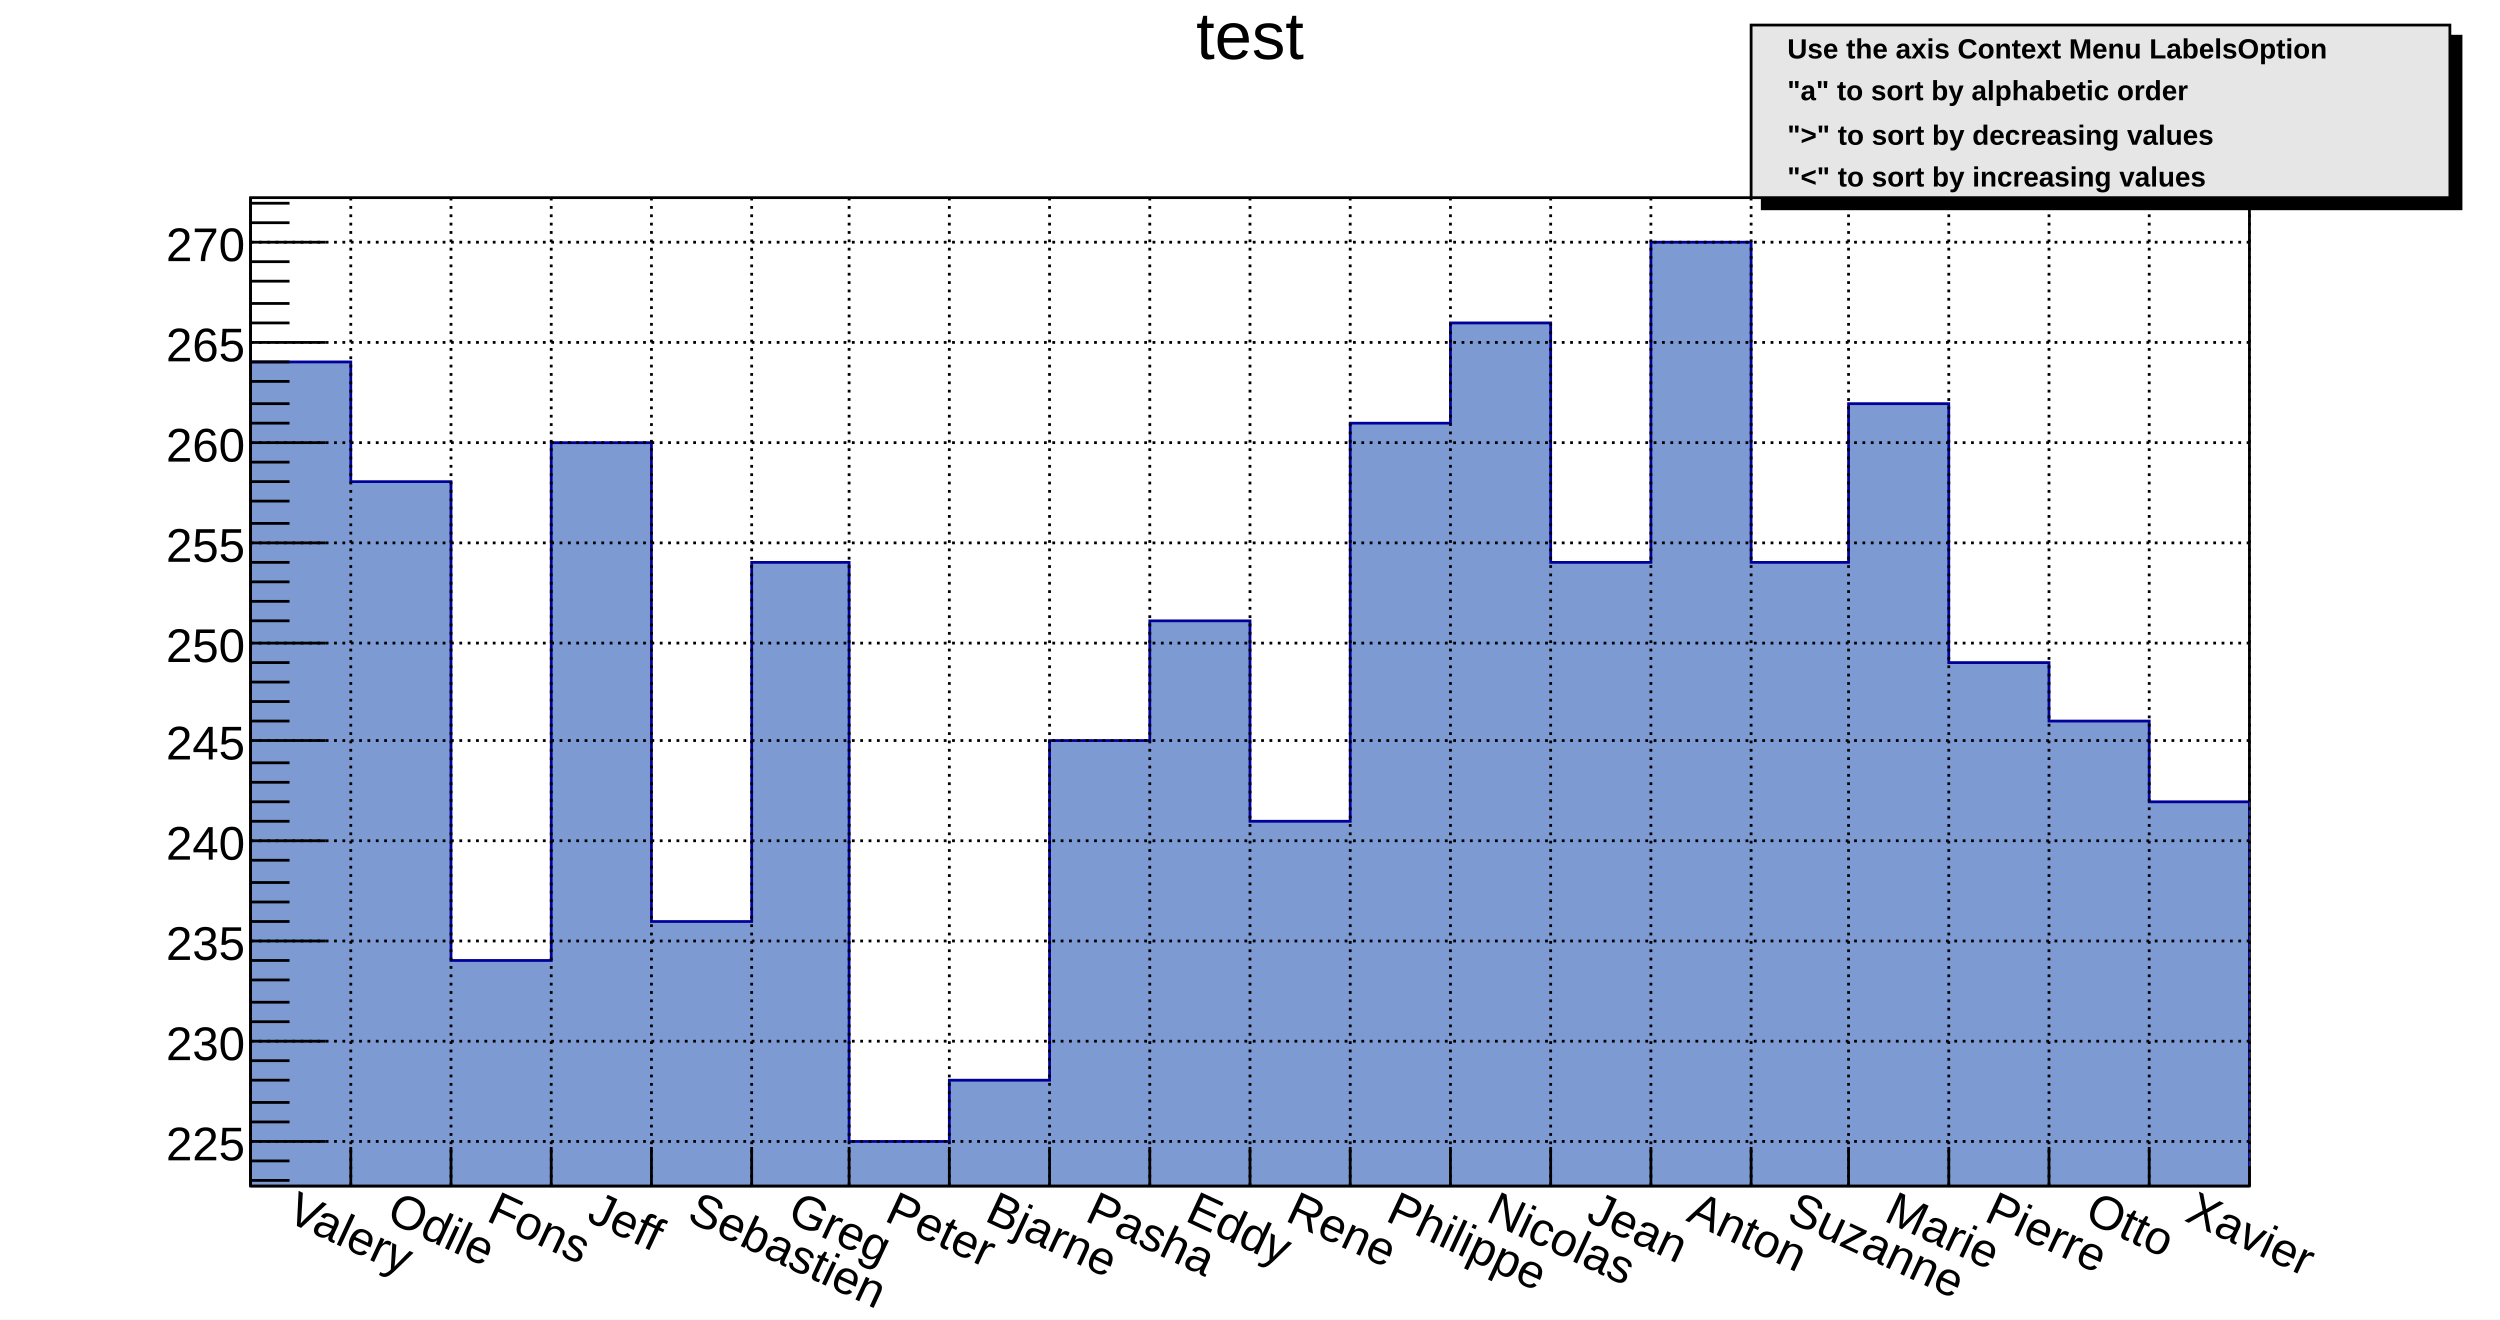
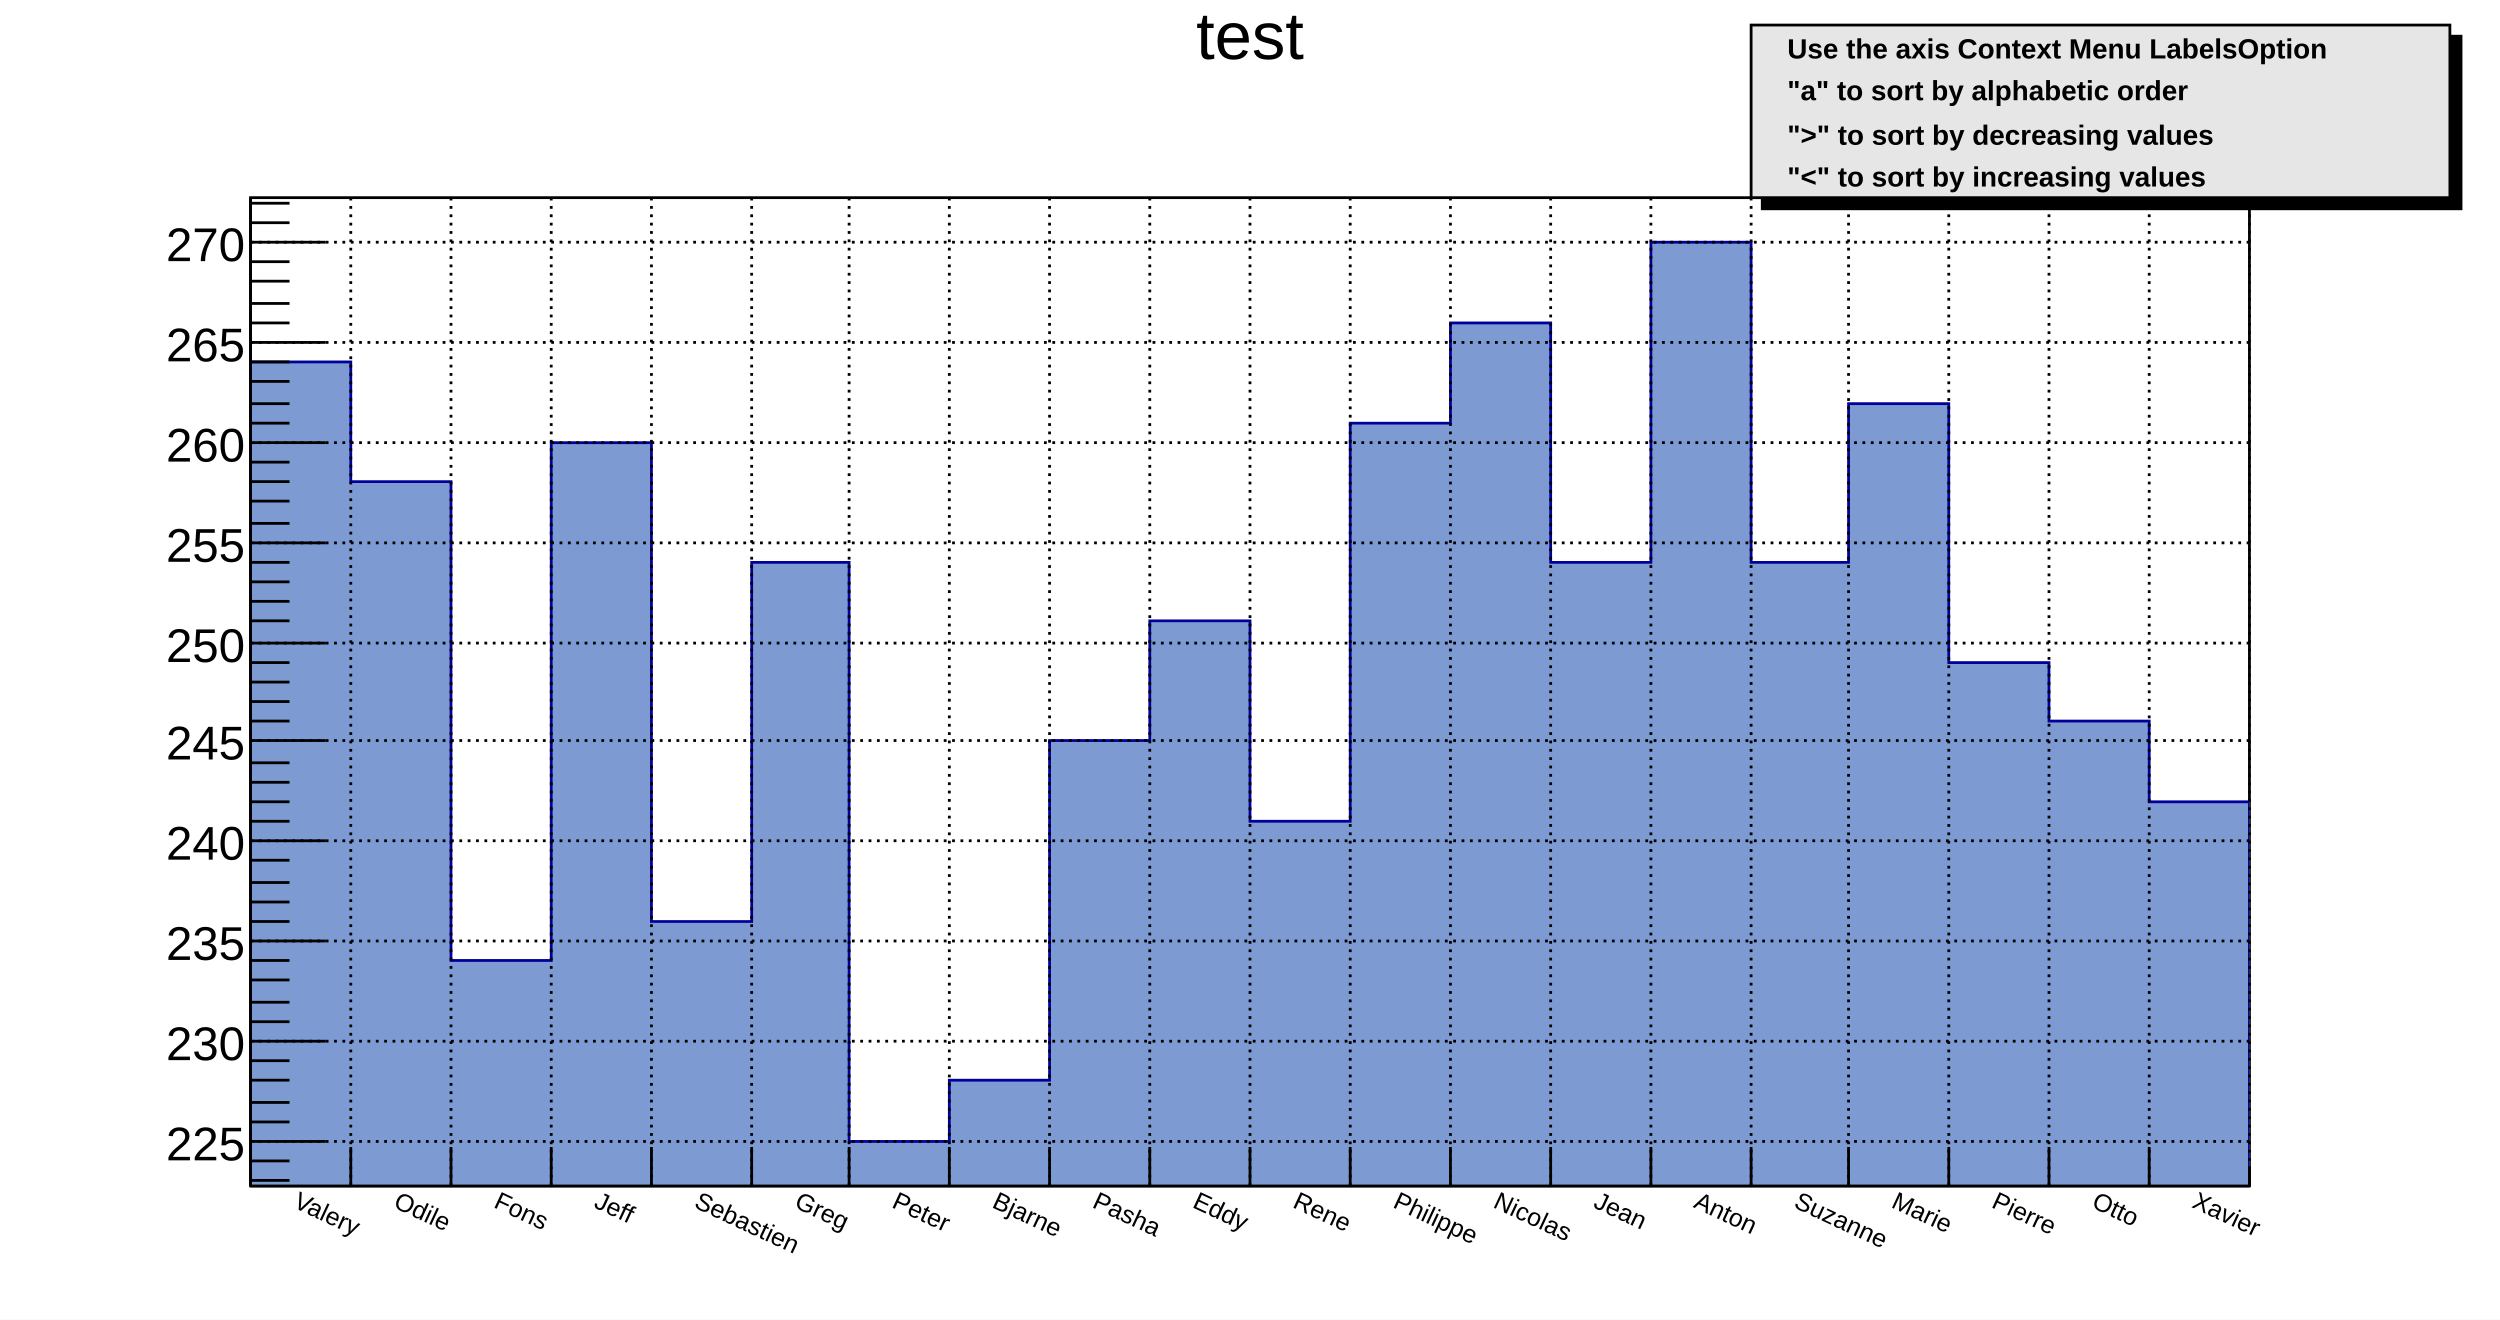
<svg xmlns="http://www.w3.org/2000/svg" viewBox="0 0 898 474" preserveAspectRatio="none" width="898" height="474">
  <path d="M0,0H898V474H0Z" style="fill: white;" />
  <g>
    <g transform="translate(90,71)">
      <path d="M0,0H718V355H0Z" style="fill: white; stroke: black; stroke-width: 1;" />
      <svg x="0" y="0" overflow="hidden" width="718" height="355" viewBox="0 0 718 355">
        <g>
          <path d="M0,59h36v43h36v172h36v-186h36v172h36v-129h35v208h36v-22h36v-122h36v-43h36v72h36v-143h36v-36h36v86h36v-115h36v115h35v-57h36v93h36v21h36v29h36L718,358H0Z" style="stroke-linejoin: miter; stroke: #00009a; stroke-width: 1; fill: #7d9ad2;" />
        </g>
      </svg>
      <g>
        <g transform="translate(0,355)">
          <path d="M0,0h718M0,-14V0M36,-14V0M72,-14V0M108,-14V0M144,-14V0M180,-14V0M215,-14V0M251,-14V0M287,-14V0M323,-14V0M359,-14V0M395,-14V0M431,-14V0M467,-14V0M503,-14V0M539,-14V0M574,-14V0M610,-14V0M646,-14V0M682,-14V0M718,-7V0" style="stroke: black; stroke-width: 1;" />
-           <g font-family="Arial" font-size="17" space="preserve" fill="black" text-anchor="middle">
-             <text dy=".8em" transform="translate(18) rotate(25)" style="text-anchor: start;">
+           <g font-family="Arial" font-size="9" space="preserve" fill="black" text-anchor="middle">
+             <text dy=".8em" transform="translate(18,1) rotate(25)" style="text-anchor: start;">
       Valery
      </text>
-             <text dy=".8em" transform="translate(54) rotate(25)" style="text-anchor: start;">
+             <text dy=".8em" transform="translate(54,1) rotate(25)" style="text-anchor: start;">
       Odile
      </text>
-             <text dy=".8em" transform="translate(90) rotate(25)" style="text-anchor: start;">
+             <text dy=".8em" transform="translate(90,1) rotate(25)" style="text-anchor: start;">
       Fons
      </text>
-             <text dy=".8em" transform="translate(126) rotate(25)" style="text-anchor: start;">
+             <text dy=".8em" transform="translate(126,1) rotate(25)" style="text-anchor: start;">
       Jeff
      </text>
-             <text dy=".8em" transform="translate(162) rotate(25)" style="text-anchor: start;">
+             <text dy=".8em" transform="translate(162,1) rotate(25)" style="text-anchor: start;">
       Sebastien
      </text>
-             <text dy=".8em" transform="translate(198) rotate(25)" style="text-anchor: start;">
+             <text dy=".8em" transform="translate(198,1) rotate(25)" style="text-anchor: start;">
       Greg
      </text>
-             <text dy=".8em" transform="translate(233) rotate(25)" style="text-anchor: start;">
+             <text dy=".8em" transform="translate(233,1) rotate(25)" style="text-anchor: start;">
       Peter
      </text>
-             <text dy=".8em" transform="translate(269) rotate(25)" style="text-anchor: start;">
+             <text dy=".8em" transform="translate(269,1) rotate(25)" style="text-anchor: start;">
       Bjarne
      </text>
-             <text dy=".8em" transform="translate(305) rotate(25)" style="text-anchor: start;">
+             <text dy=".8em" transform="translate(305,1) rotate(25)" style="text-anchor: start;">
       Pasha
      </text>
-             <text dy=".8em" transform="translate(341) rotate(25)" style="text-anchor: start;">
+             <text dy=".8em" transform="translate(341,1) rotate(25)" style="text-anchor: start;">
       Eddy
      </text>
-             <text dy=".8em" transform="translate(377) rotate(25)" style="text-anchor: start;">
+             <text dy=".8em" transform="translate(377,1) rotate(25)" style="text-anchor: start;">
       Rene
      </text>
-             <text dy=".8em" transform="translate(413) rotate(25)" style="text-anchor: start;">
+             <text dy=".8em" transform="translate(413,1) rotate(25)" style="text-anchor: start;">
       Philippe
      </text>
-             <text dy=".8em" transform="translate(449) rotate(25)" style="text-anchor: start;">
+             <text dy=".8em" transform="translate(449,1) rotate(25)" style="text-anchor: start;">
       Nicolas
      </text>
-             <text dy=".8em" transform="translate(485) rotate(25)" style="text-anchor: start;">
+             <text dy=".8em" transform="translate(485,1) rotate(25)" style="text-anchor: start;">
       Jean
      </text>
-             <text dy=".8em" transform="translate(521) rotate(25)" style="text-anchor: start;">
+             <text dy=".8em" transform="translate(521,1) rotate(25)" style="text-anchor: start;">
       Anton
      </text>
-             <text dy=".8em" transform="translate(557) rotate(25)" style="text-anchor: start;">
+             <text dy=".8em" transform="translate(557,1) rotate(25)" style="text-anchor: start;">
       Suzanne
      </text>
-             <text dy=".8em" transform="translate(592) rotate(25)" style="text-anchor: start;">
+             <text dy=".8em" transform="translate(592,1) rotate(25)" style="text-anchor: start;">
       Marie
      </text>
-             <text dy=".8em" transform="translate(628) rotate(25)" style="text-anchor: start;">
+             <text dy=".8em" transform="translate(628,1) rotate(25)" style="text-anchor: start;">
       Pierre
      </text>
-             <text dy=".8em" transform="translate(664) rotate(25)" style="text-anchor: start;">
+             <text dy=".8em" transform="translate(664,1) rotate(25)" style="text-anchor: start;">
       Otto
      </text>
-             <text dy=".8em" transform="translate(700) rotate(25)" style="text-anchor: start;">
+             <text dy=".8em" transform="translate(700,1) rotate(25)" style="text-anchor: start;">
       Xavier
      </text>
          </g>
        </g>
        <g>
          <path d="M0,0v355M14,353H0M14,346H0M27,339H0M14,332H0M14,325H0M14,317H0M14,310H0M27,303H0M14,296H0M14,289H0M14,281H0M14,274H0M27,267H0M14,260H0M14,253H0M14,246H0M14,238H0M27,231H0M14,224H0M14,217H0M14,210H0M14,203H0M27,195H0M14,188H0M14,181H0M14,174H0M14,167H0M27,160H0M14,152H0M14,145H0M14,138H0M14,131H0M27,124H0M14,117H0M14,109H0M14,102H0M14,95H0M27,88H0M14,81H0M14,74H0M14,66H0M14,59H0M27,52H0M14,45H0M14,38H0M14,30H0M14,23H0M27,16H0M14,9H0M14,2H0" style="stroke: black; stroke-width: 1;" />
          <g font-family="Arial" font-size="17" space="preserve" fill="black" text-anchor="end">
            <text dy=".4em" transform="translate(-2,339)">
       225
      </text>
            <text dy=".4em" transform="translate(-2,303)">
       230
      </text>
            <text dy=".4em" transform="translate(-2,267)">
       235
      </text>
            <text dy=".4em" transform="translate(-2,231)">
       240
      </text>
            <text dy=".4em" transform="translate(-2,195)">
       245
      </text>
            <text dy=".4em" transform="translate(-2,160)">
       250
      </text>
            <text dy=".4em" transform="translate(-2,124)">
       255
      </text>
            <text dy=".4em" transform="translate(-2,88)">
       260
      </text>
            <text dy=".4em" transform="translate(-2,52)">
       265
      </text>
            <text dy=".4em" transform="translate(-2,16)">
       270
      </text>
          </g>
        </g>
        <path d="M0,0v355M36,0v355M72,0v355M108,0v355M144,0v355M180,0v355M215,0v355M251,0v355M287,0v355M323,0v355M359,0v355M395,0v355M431,0v355M467,0v355M503,0v355M539,0v355M574,0v355M610,0v355M646,0v355M682,0v355M718,0v355" style="stroke: black; stroke-width: 1; stroke-dasharray: 1,2;" />
        <path d="M0,339h718M0,303h718M0,267h718M0,231h718M0,195h718M0,160h718M0,124h718M0,88h718M0,52h718M0,16h718" style="stroke: black; stroke-width: 1; stroke-dasharray: 1,2;" />
      </g>
    </g>
    <g transform="translate(90,2)" font-family="Arial" font-size="24" space="preserve">
      <text fill="black" text-anchor="middle" dy=".8em" transform="translate(359)">
    test
   </text>
    </g>
    <g transform="translate(629,9)" font-family="Arial" font-size="10" space="preserve" font-weight="bold" fill="black" text-anchor="start">
      <path d="M4,4v62h251v-62z" style="fill: black; stroke: black; stroke-width: 1px;" />
      <path d="M0,0H251V62H0Z" style="fill: #e6e6e6; stroke: black; stroke-width: 1;" />
      <text dy=".4em" transform="translate(13,8)">
    Use the axis Context Menu LabelsOption
   </text>
      <text dy=".4em" transform="translate(13,23)">
    "a"   to sort by alphabetic order
   </text>
      <text dy=".4em" transform="translate(13,39)">
    "&gt;"   to sort by decreasing values
   </text>
      <text dy=".4em" transform="translate(13,54)">
    "&lt;"   to sort by increasing values
   </text>
    </g>
  </g>
</svg>
